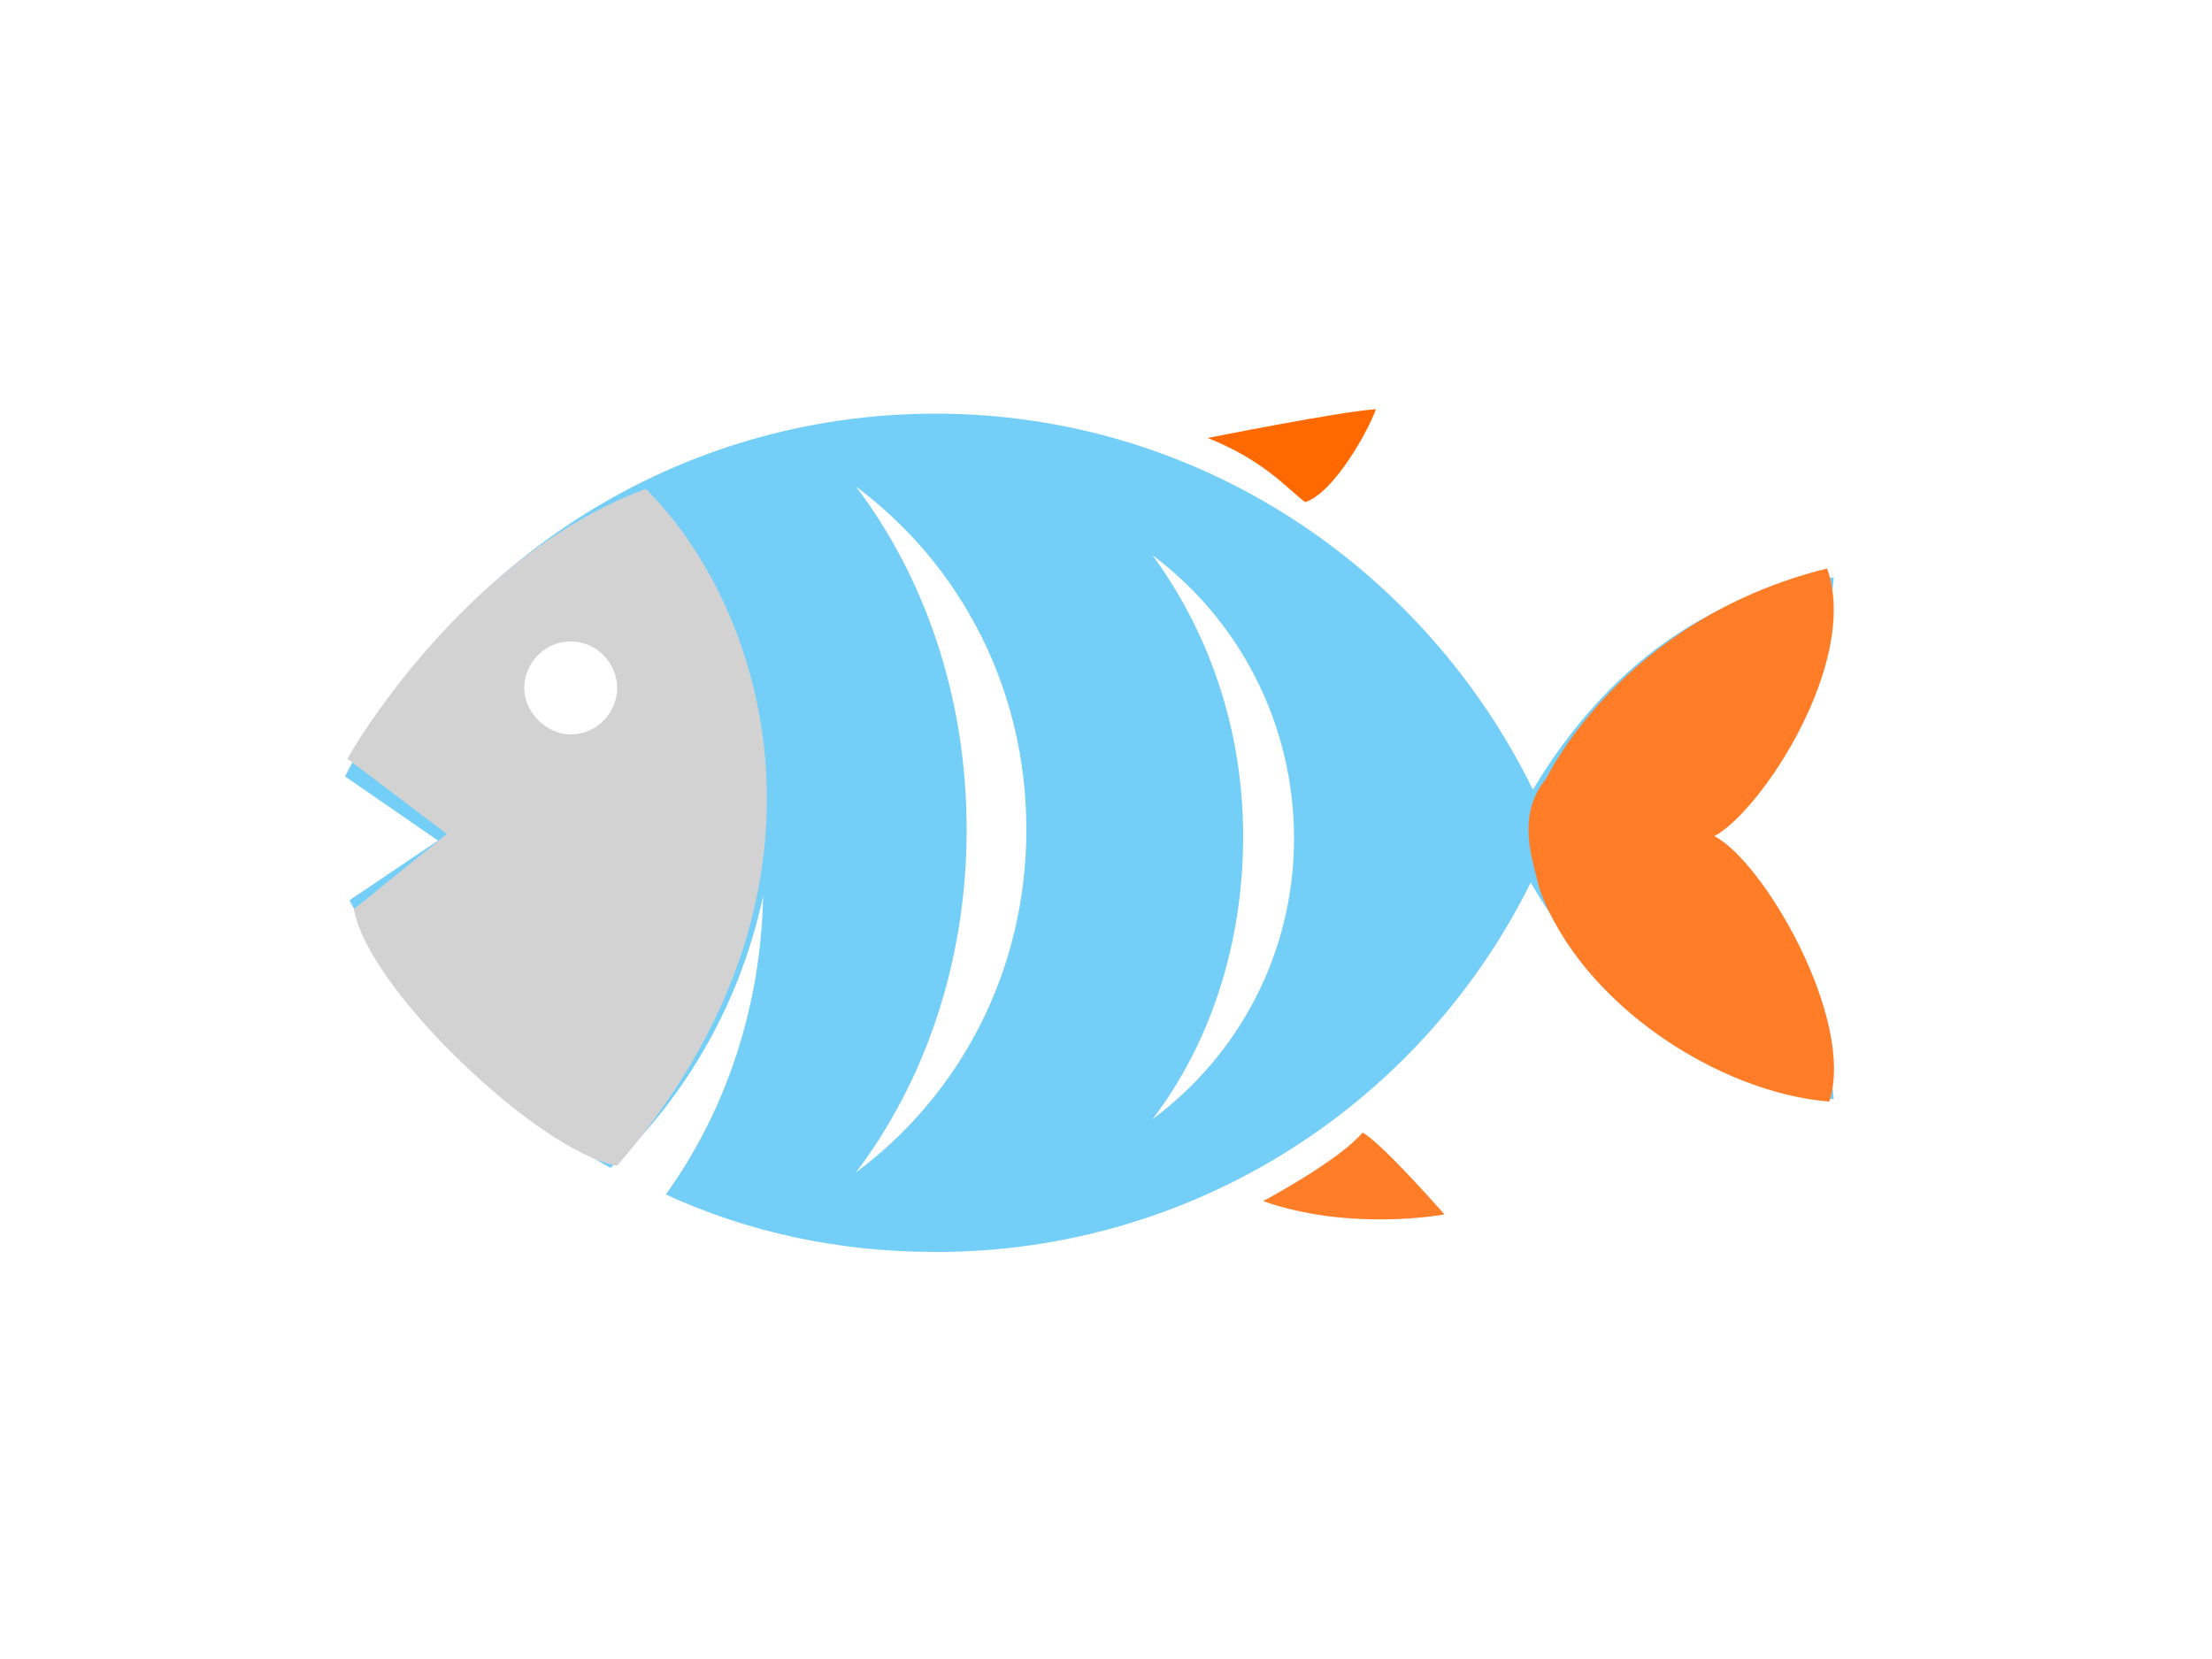
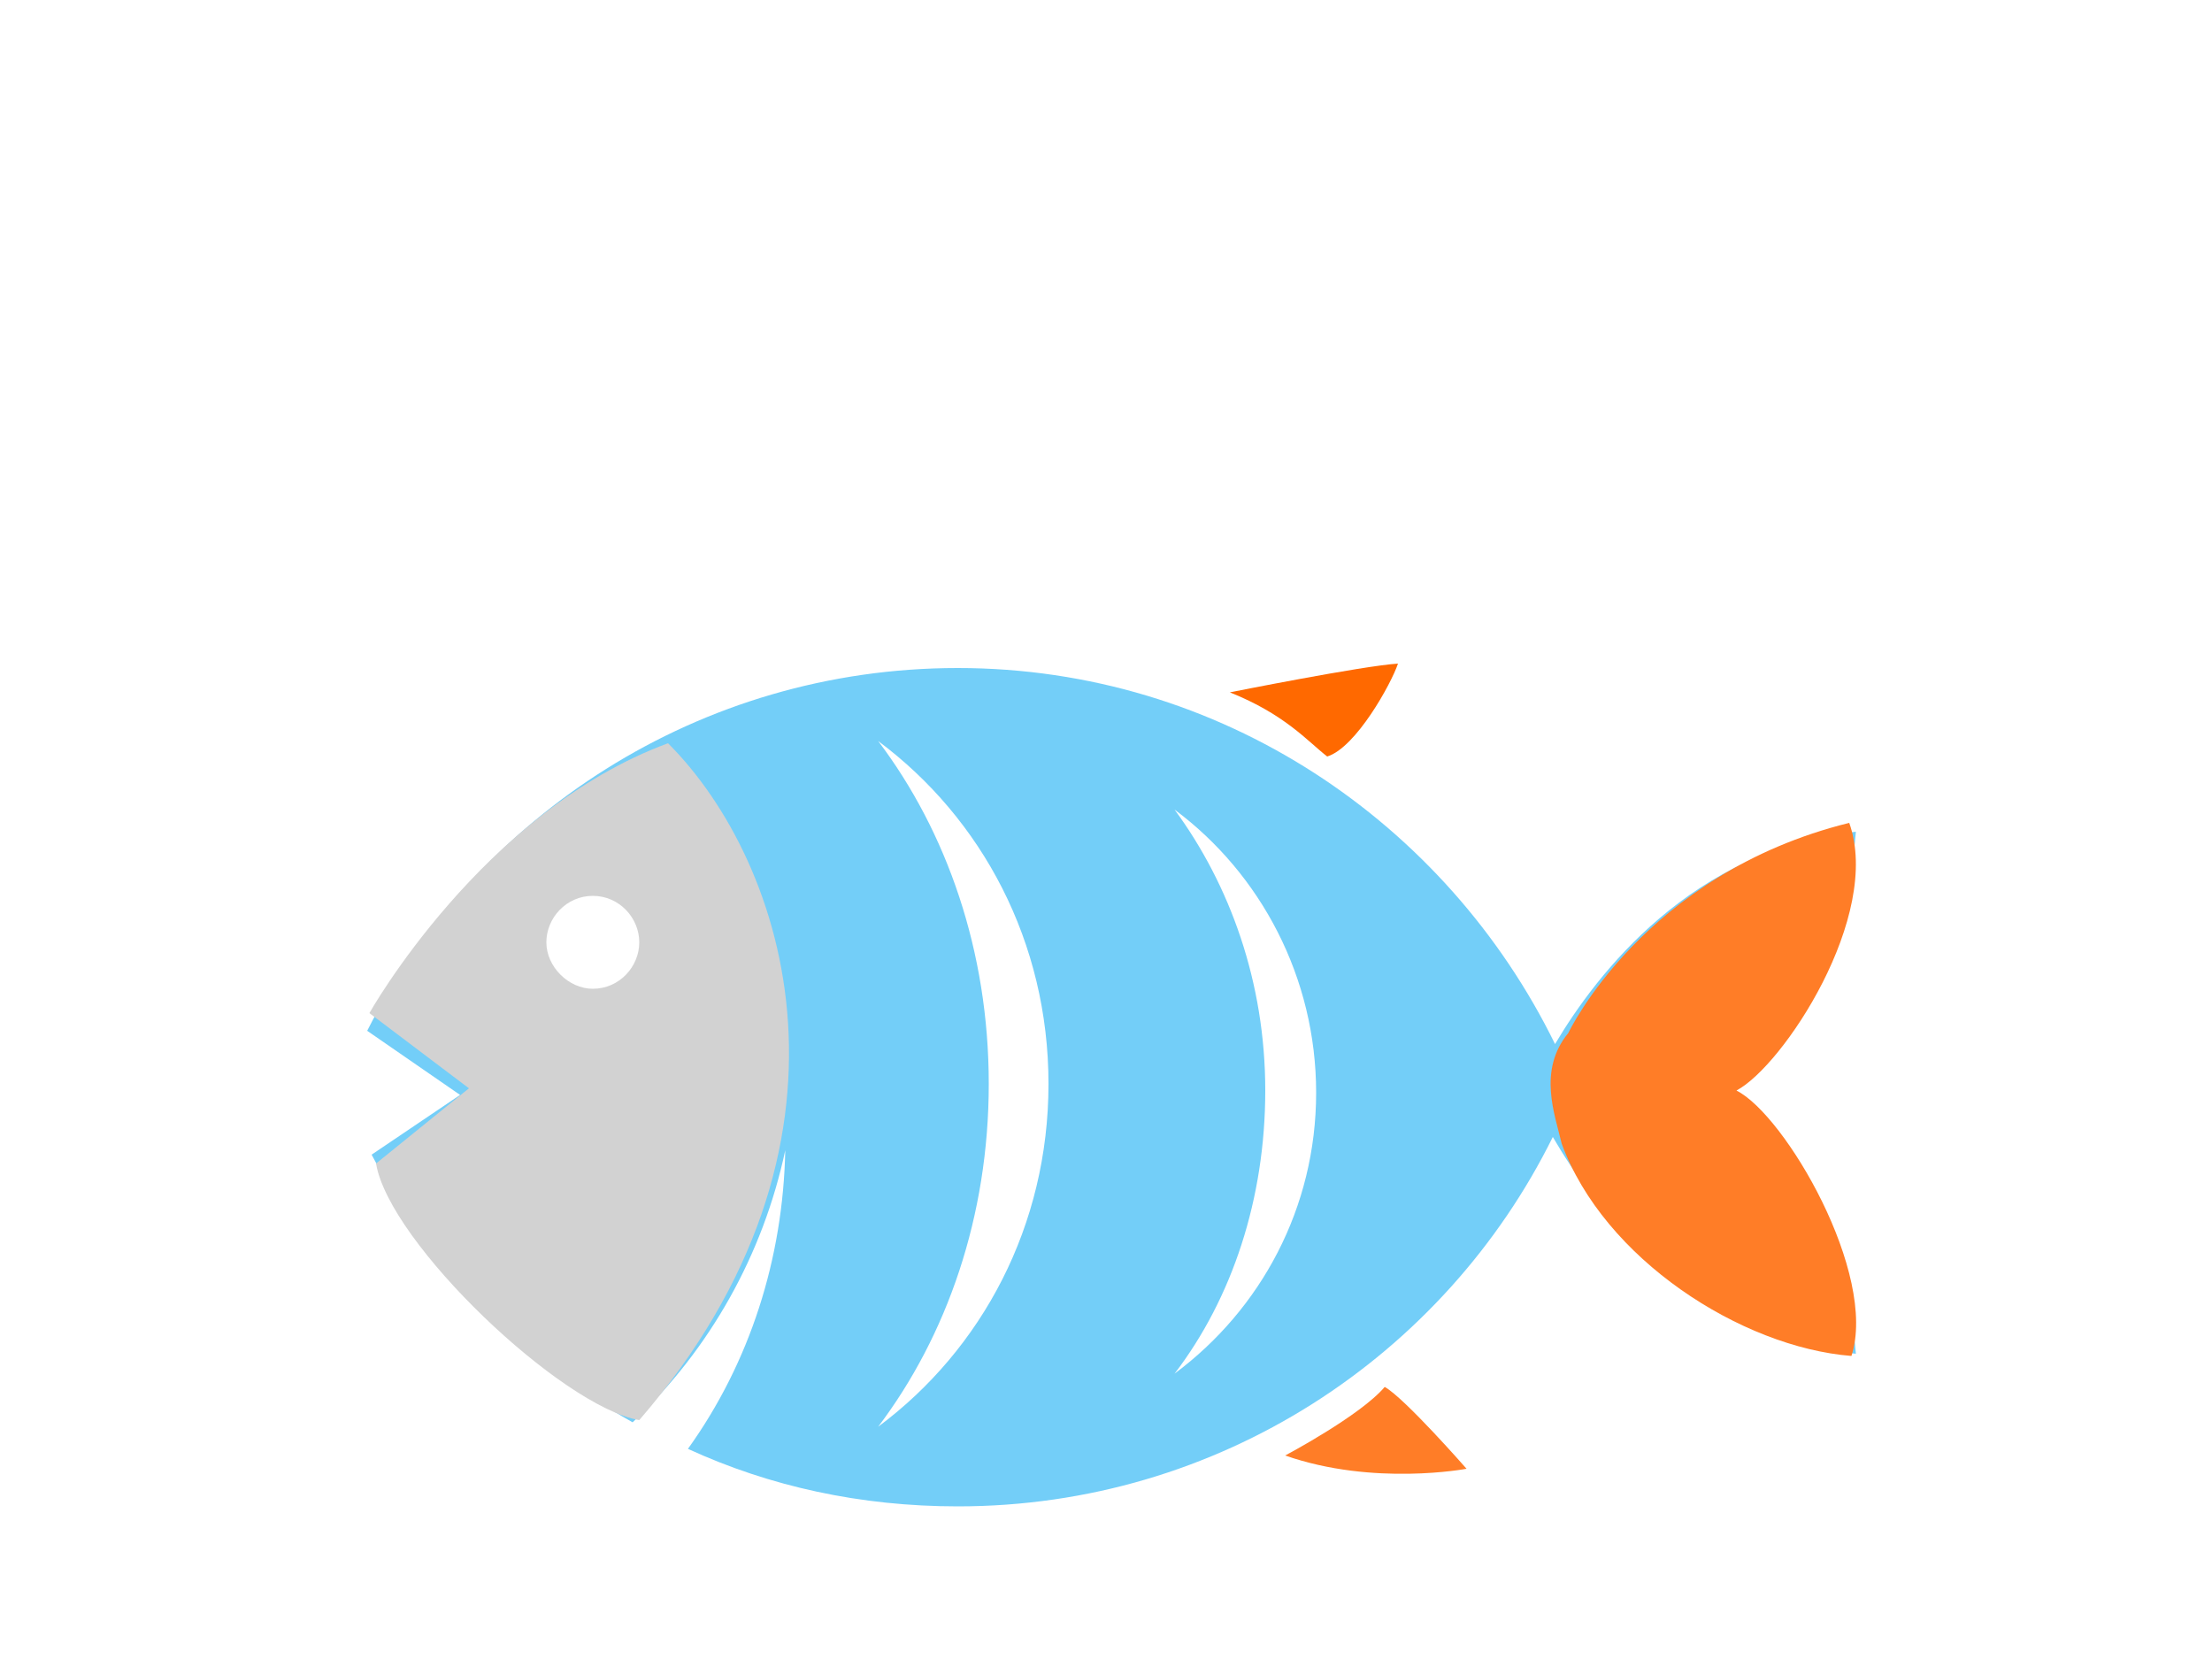
- <svg xmlns="http://www.w3.org/2000/svg" version="1.1" id="Слой_1" x="0px" y="0px" width="100px" height="75px" viewBox="-15 -17.5 100 75" enable-background="new -15 -17.5 100 75" xml:space="preserve">
-   <path fill="#73CEF8" d="M67.9,8.6c-7.4,0.8-11.7,6.4-13.6,9.6c-4.9-10-15.1-17-27-17C15.6,1.2,5.5,7.9,0.6,17.6l4.2,2.9l-4,2.7  c2.7,5.1,6.8,9.3,11.8,12.1c3.5-3.3,5.9-7.6,6.9-12.3c-0.1,4.9-1.6,9.6-4.4,13.5c3.7,1.7,7.8,2.6,12.2,2.6c11.8,0,22-6.8,26.9-16.7  c1.8,3.1,6.1,9,13.7,9.8c-0.4-5-2.9-9.2-5.5-11.8C65,17.8,67.5,13.6,67.9,8.6z M10.2,16.5c-1.5,0-2.8-1.2-2.8-2.8  c0-1.5,1.2-2.8,2.8-2.8s2.8,1.2,2.8,2.8C13,15.3,11.7,16.5,10.2,16.5z M23.7,35.5c3.1-4.1,5-9.5,5-15.5c0-6-1.9-11.4-5-15.5  c4.7,3.5,7.7,9.1,7.7,15.5C31.4,26.4,28.4,32,23.7,35.5z M37.1,33.1c2.6-3.4,4.1-7.9,4.1-12.8S39.6,11,37.1,7.6  c3.9,2.9,6.4,7.6,6.4,12.8C43.5,25.6,41,30.2,37.1,33.1z" />
-   <path fill="#FF6900" d="M39.6,2.3c0,0,6-1.2,7.6-1.3c-0.3,0.9-1.9,3.8-3.2,4.2C43.1,4.5,42.1,3.3,39.6,2.3z" />
-   <path fill="#FF7D27" d="M42.1,36.8c0,0,3.4-1.8,4.5-3.1c0.9,0.5,3.7,3.7,3.7,3.7S46.1,38.2,42.1,36.8z" />
-   <path fill="#FF7D27" d="M54.9,17.7c0,0,3.4-7.2,12.7-9.5c1.5,4.2-3,11-5.1,12.1c2.2,1.1,6.4,8.3,5.2,12c-5-0.4-11.2-4.4-13.1-9.6  C54.3,21.4,53.5,19.4,54.9,17.7z" />
-   <path fill="#D2D2D2" d="M12.9,35.2C9.4,34.6,1.6,27.2,1,23.6l4.2-3.4l-4.5-3.4c0,0,5.1-9.1,13.5-12.2C19.6,10,23.7,22.7,12.9,35.2z   M10.8,11.5c-1.2,0-2.1,1-2.1,2.1s1,2.1,2.1,2.1c1.2,0,2.1-1,2.1-2.1S12,11.5,10.8,11.5z" />
+ <svg xmlns="http://www.w3.org/2000/svg" version="1.1" id="Слой_1" x="0px" y="0px" width="100px" height="75px" viewBox="0 0 100 75" enable-background="new 0 0 100 75" xml:space="preserve">
+   <path fill="#73CEF8" d="M83.9,37.6c-7.4,0.8-11.7,6.4-13.6,9.6c-4.9-10-15.1-17-27-17c-11.7,0-21.8,6.7-26.7,16.4l4.2,2.9l-4,2.7  c2.7,5.1,6.8,9.3,11.8,12.1c3.5-3.3,5.9-7.6,6.9-12.3c-0.1,4.9-1.6,9.6-4.4,13.5c3.7,1.7,7.8,2.6,12.2,2.6c11.8,0,22-6.8,26.9-16.7  c1.8,3.1,6.1,9,13.7,9.8c-0.4-5-2.9-9.2-5.5-11.8C81,46.8,83.5,42.6,83.9,37.6z M26.2,45.5c-1.5,0-2.8-1.2-2.8-2.8  c0-1.5,1.2-2.8,2.8-2.8c1.6,0,2.8,1.2,2.8,2.8C29,44.3,27.7,45.5,26.2,45.5z M39.7,64.5c3.1-4.1,5-9.5,5-15.5s-1.9-11.4-5-15.5  c4.7,3.5,7.7,9.1,7.7,15.5S44.4,61,39.7,64.5z M53.1,62.1c2.6-3.4,4.1-7.9,4.1-12.8s-1.6-9.3-4.1-12.7c3.9,2.9,6.4,7.6,6.4,12.8  S57,59.2,53.1,62.1z" />
+   <path fill="#FF6900" d="M55.6,31.3c0,0,6-1.2,7.6-1.3c-0.3,0.9-1.9,3.8-3.2,4.2C59.1,33.5,58.1,32.3,55.6,31.3z" />
+   <path fill="#FF7D27" d="M58.1,65.8c0,0,3.4-1.8,4.5-3.1c0.9,0.5,3.7,3.7,3.7,3.7S62.1,67.2,58.1,65.8z" />
+   <path fill="#FF7D27" d="M70.9,46.7c0,0,3.4-7.2,12.7-9.5c1.5,4.2-3,11-5.1,12.1c2.2,1.1,6.4,8.3,5.2,12c-5-0.4-11.2-4.4-13.1-9.6  C70.3,50.4,69.5,48.4,70.9,46.7z" />
+   <path fill="#D2D2D2" d="M28.9,64.2c-3.5-0.6-11.3-8-11.9-11.6l4.2-3.4l-4.5-3.4c0,0,5.1-9.1,13.5-12.2C35.6,39,39.7,51.7,28.9,64.2z   M26.8,40.5c-1.2,0-2.1,1-2.1,2.1c0,1.1,1,2.1,2.1,2.1c1.2,0,2.1-1,2.1-2.1C28.9,41.5,28,40.5,26.8,40.5z" />
</svg>
